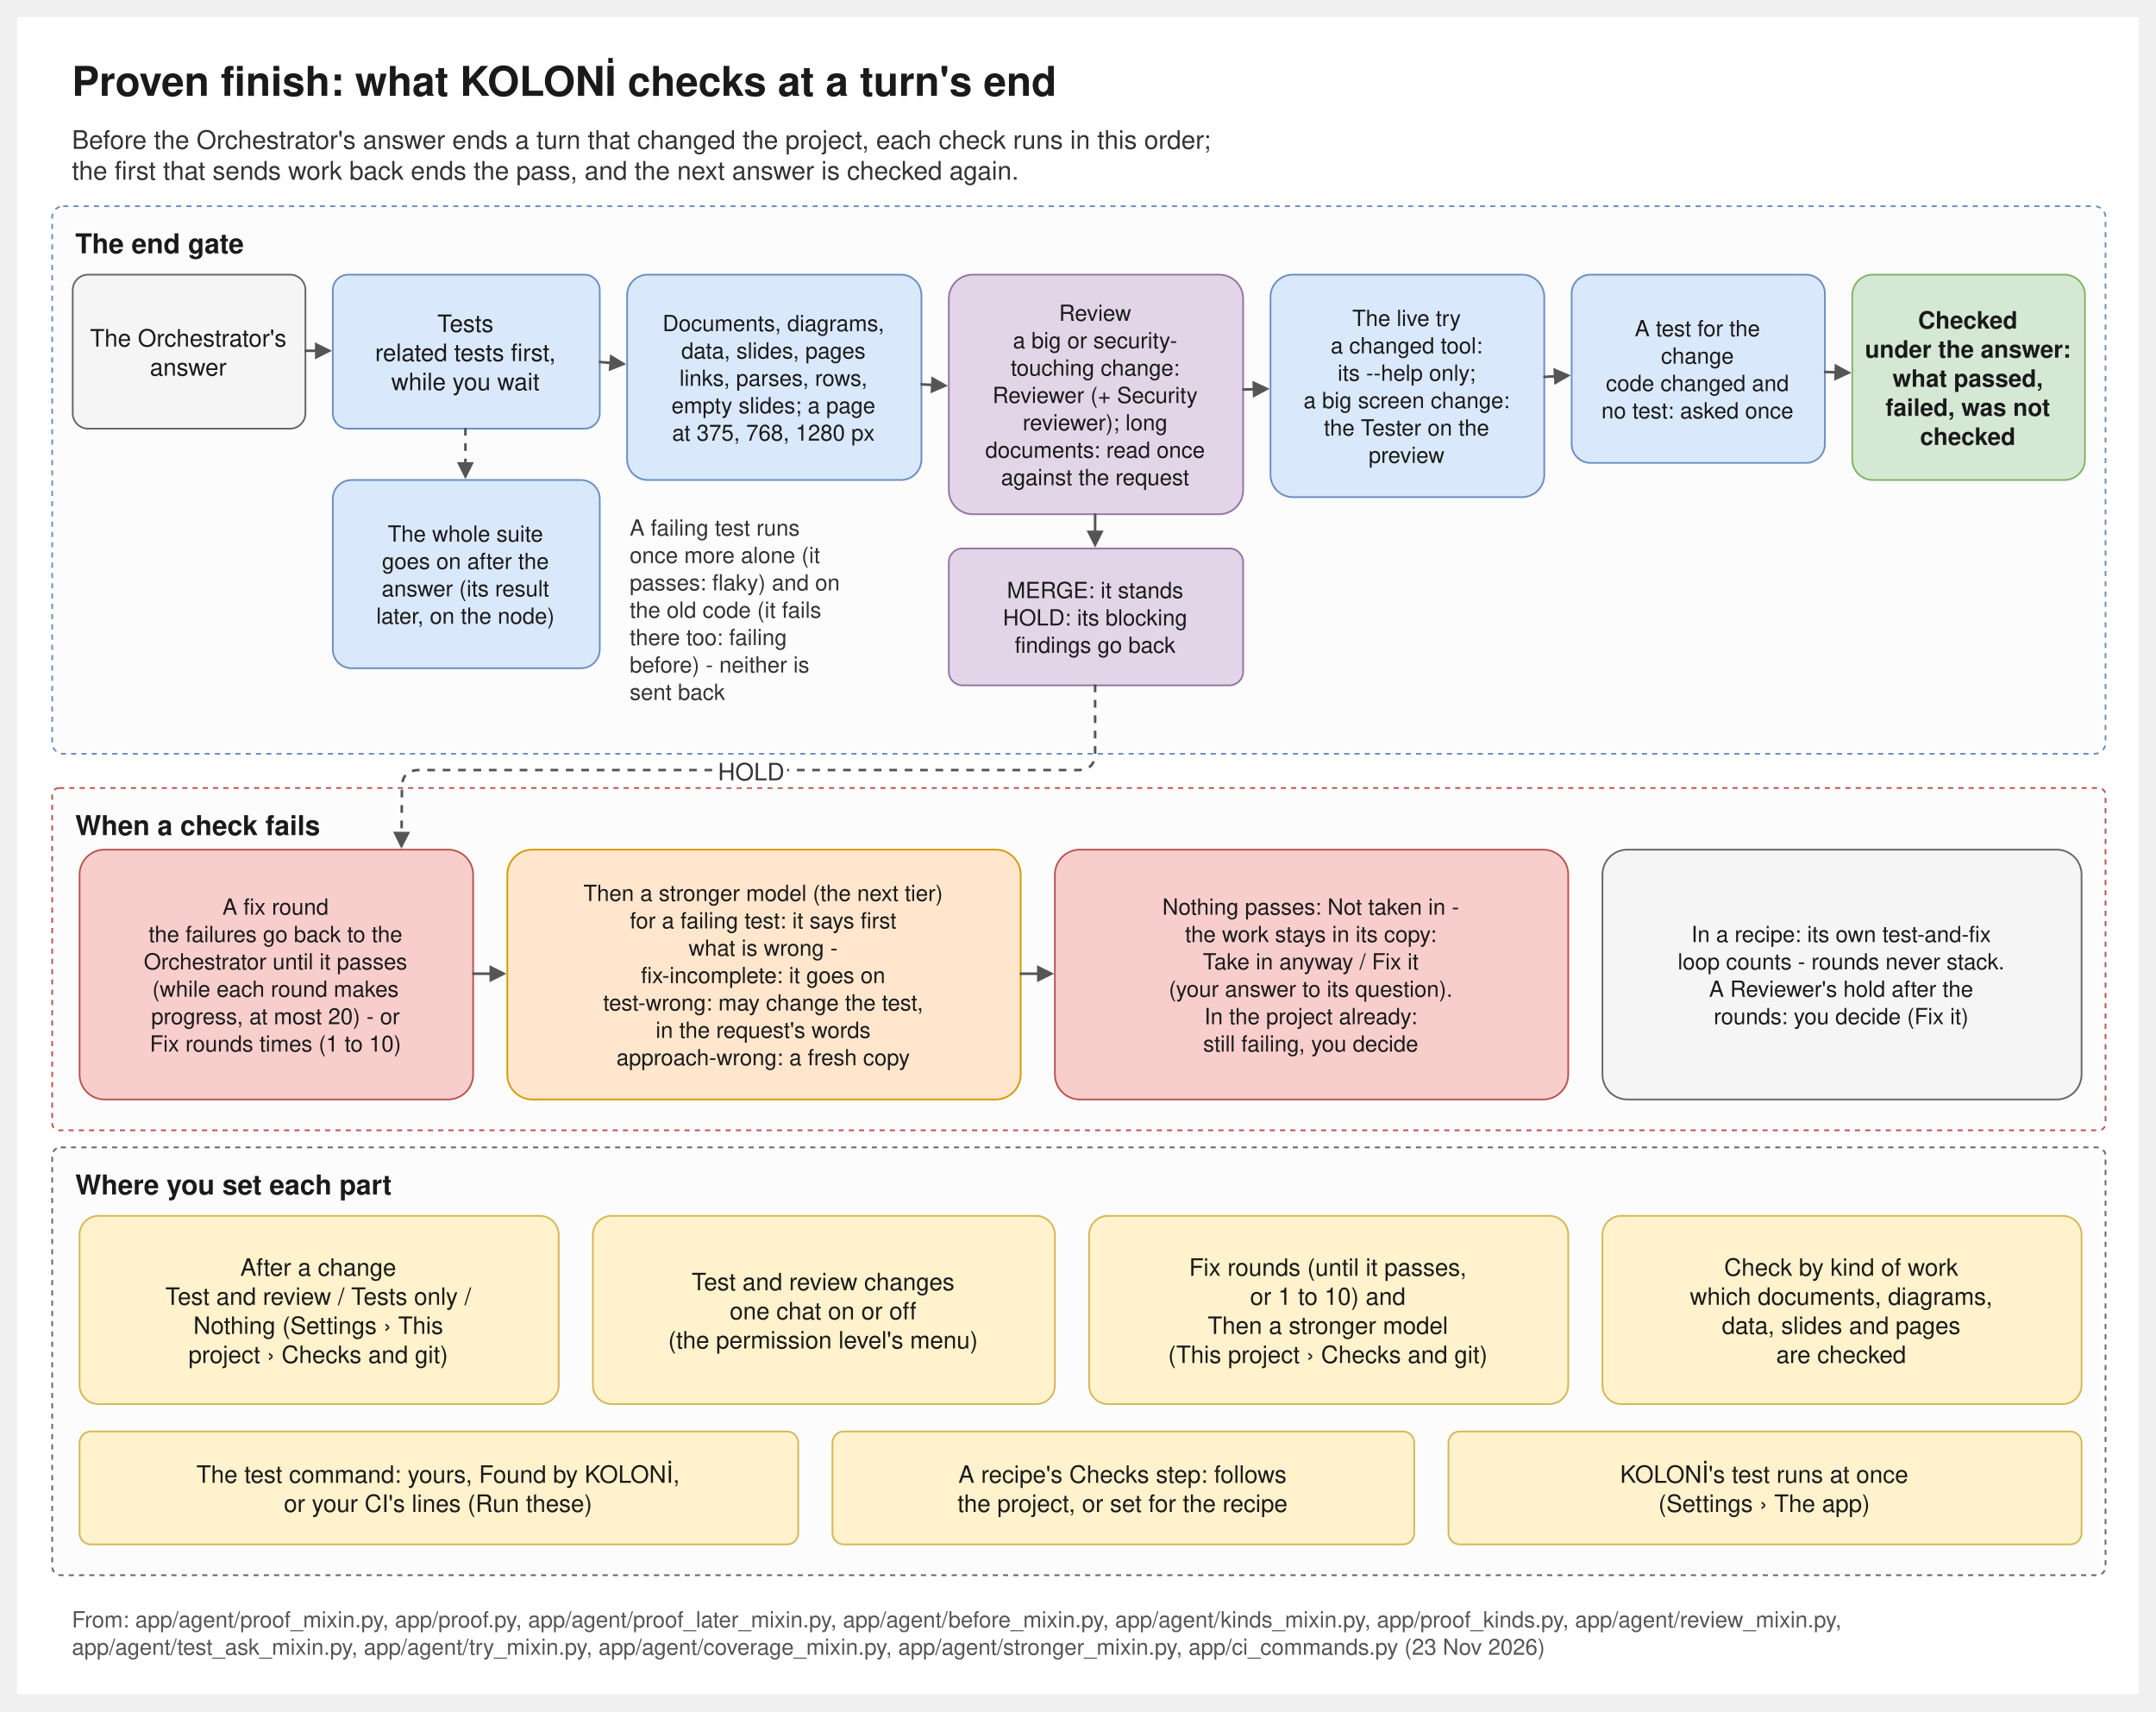
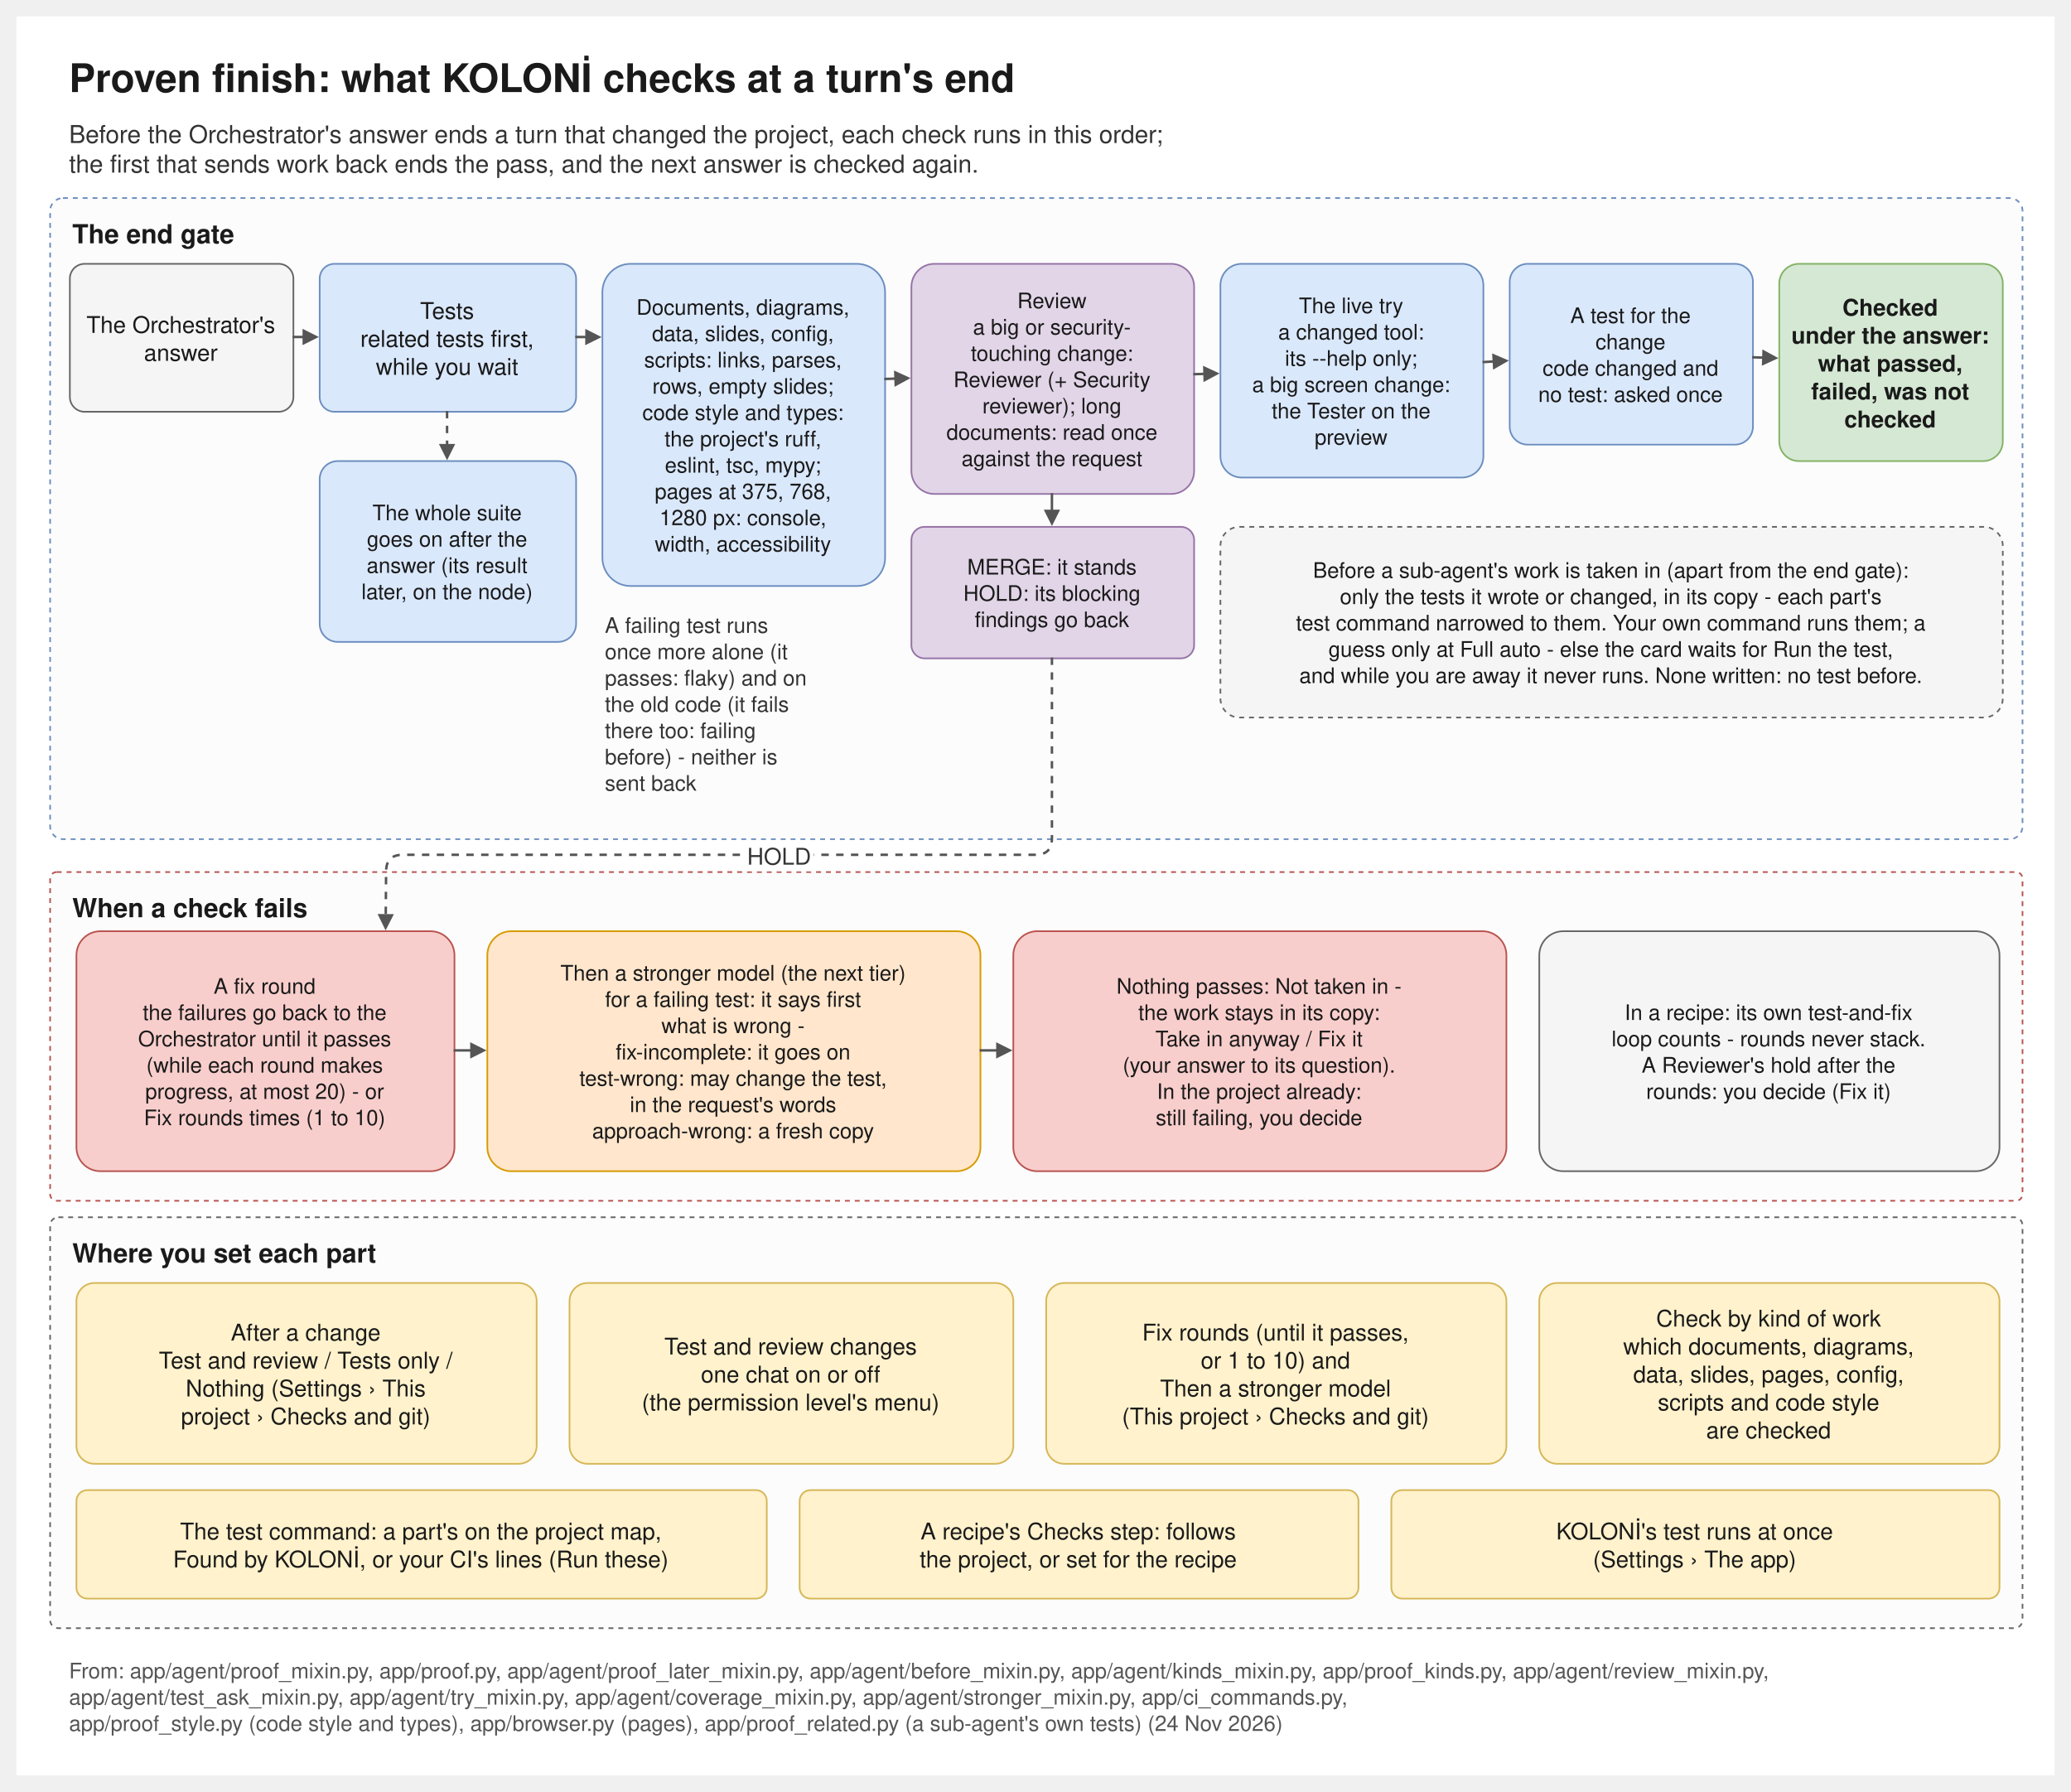
- <svg xmlns="http://www.w3.org/2000/svg" style="background: transparent; background-color: transparent;" version="1.1" width="1260px" height="1000px" viewBox="0 0 1260 1000">
+ <svg xmlns="http://www.w3.org/2000/svg" style="background: transparent; background-color: transparent;" version="1.1" width="1260px" height="1090px" viewBox="0 0 1260 1090">
  <defs />
  <g>
    <g data-cell-id="0">
      <g data-cell-id="1">
        <g data-cell-id="backdrop">
          <g>
-             <rect x="10" y="10" width="1240" height="980" fill="#ffffff" stroke="none" pointer-events="all" style="fill: light-dark(rgb(255, 255, 255), rgb(18, 18, 18));" />
+             <rect x="10" y="10" width="1240" height="1070" fill="#ffffff" stroke="none" pointer-events="all" style="fill: light-dark(rgb(255, 255, 255), rgb(18, 18, 18));" />
          </g>
        </g>
        <g data-cell-id="title">
          <g>
            <rect x="40" y="26" width="1180" height="36" fill="none" stroke="none" pointer-events="all" />
          </g>
          <g>
            <g fill="#1a1a1a" font-family="Helvetica" font-weight="bold" text-anchor="start" font-size="24px" style="fill: light-dark(rgb(26, 26, 26), rgb(215, 215, 215));">
              <text x="42" y="56">Proven finish: what KOLONİ checks at a turn's end</text>
            </g>
          </g>
        </g>
        <g data-cell-id="lead">
          <g>
            <rect x="40" y="66" width="1180" height="44" fill="none" stroke="none" pointer-events="all" />
          </g>
          <g>
            <g fill="#333333" font-family="Helvetica" text-anchor="start" font-size="15px" style="fill: light-dark(rgb(51, 51, 51), rgb(193, 193, 193));">
              <text x="42" y="87">Before the Orchestrator's answer ends a turn that changed the project, each check runs in this order;</text>
              <text x="42" y="105">the first that sends work back ends the pass, and the next answer is checked again.</text>
            </g>
          </g>
        </g>
        <g data-cell-id="gate">
          <g transform="translate(0.5,0.5)">
-             <rect x="30" y="120" width="1200" height="320" rx="6.4" ry="6.4" fill="#fcfcfc" stroke="#6c8ebf" stroke-dasharray="3 3" pointer-events="all" style="fill: light-dark(rgb(252, 252, 252), rgb(20, 20, 20)); stroke: light-dark(rgb(108, 142, 191), rgb(92, 121, 163));" />
+             <rect x="30" y="120" width="1200" height="390" rx="7.8" ry="7.8" fill="#fcfcfc" stroke="#6c8ebf" stroke-dasharray="3 3" pointer-events="all" style="fill: light-dark(rgb(252, 252, 252), rgb(20, 20, 20)); stroke: light-dark(rgb(108, 142, 191), rgb(92, 121, 163));" />
          </g>
          <g>
            <g fill="#1a1a1a" font-family="Helvetica" font-weight="bold" text-anchor="start" font-size="16px" style="fill: light-dark(rgb(26, 26, 26), rgb(215, 215, 215));">
              <text x="44" y="148">The end gate</text>
            </g>
          </g>
        </g>
        <g data-cell-id="answer">
          <g transform="translate(0.5,0.5)">
            <rect x="42" y="160" width="136" height="90" rx="9" ry="9" fill="#f5f5f5" stroke="#666666" pointer-events="all" style="fill: light-dark(rgb(245, 245, 245), rgb(26, 26, 26)); stroke: light-dark(rgb(102, 102, 102), rgb(149, 149, 149));" />
          </g>
          <g>
            <g fill="#1a1a1a" font-family="Helvetica" text-anchor="middle" font-size="14px" style="fill: light-dark(rgb(26, 26, 26), rgb(215, 215, 215));">
              <text x="110" y="202.5">The Orchestrator's</text>
              <text x="110" y="219.5">answer</text>
            </g>
          </g>
        </g>
        <g data-cell-id="related">
          <g transform="translate(0.5,0.5)">
            <rect x="194" y="160" width="156" height="90" rx="9" ry="9" fill="#dae8fc" stroke="#6c8ebf" pointer-events="all" style="fill: light-dark(rgb(218, 232, 252), rgb(29, 41, 59)); stroke: light-dark(rgb(108, 142, 191), rgb(92, 121, 163));" />
          </g>
          <g>
            <g fill="#1a1a1a" font-family="Helvetica" text-anchor="middle" font-size="14px" style="fill: light-dark(rgb(26, 26, 26), rgb(215, 215, 215));">
              <text x="272" y="194">Tests</text>
              <text x="272" y="211">related tests first,</text>
              <text x="272" y="228">while you wait</text>
            </g>
          </g>
        </g>
        <g data-cell-id="suite">
          <g transform="translate(0.5,0.5)">
            <rect x="194" y="280" width="156" height="110" rx="11" ry="11" fill="#dae8fc" stroke="#6c8ebf" pointer-events="all" style="fill: light-dark(rgb(218, 232, 252), rgb(29, 41, 59)); stroke: light-dark(rgb(108, 142, 191), rgb(92, 121, 163));" />
          </g>
          <g>
            <g fill="#1a1a1a" font-family="Helvetica" text-anchor="middle" font-size="13px" style="fill: light-dark(rgb(26, 26, 26), rgb(215, 215, 215));">
              <text x="272" y="316.5">The whole suite</text>
              <text x="272" y="332.5">goes on after the</text>
              <text x="272" y="348.5">answer (its result</text>
              <text x="272" y="364.5">later, on the node)</text>
            </g>
          </g>
        </g>
        <g data-cell-id="kinds">
          <g transform="translate(0.5,0.5)">
-             <rect x="366" y="160" width="172" height="120" rx="12" ry="12" fill="#dae8fc" stroke="#6c8ebf" pointer-events="all" style="fill: light-dark(rgb(218, 232, 252), rgb(29, 41, 59)); stroke: light-dark(rgb(108, 142, 191), rgb(92, 121, 163));" />
-           </g>
-           <g>
-             <g fill="#1a1a1a" font-family="Helvetica" text-anchor="middle" font-size="13px" style="fill: light-dark(rgb(26, 26, 26), rgb(215, 215, 215));">
-               <text x="452" y="193.5">Documents, diagrams,</text>
-               <text x="452" y="209.5">data, slides, pages</text>
-               <text x="452" y="225.5">links, parses, rows,</text>
-               <text x="452" y="241.5">empty slides; a page</text>
-               <text x="452" y="257.5">at 375, 768, 1280 px</text>
+             <rect x="366" y="160" width="172" height="196" rx="17.2" ry="17.2" fill="#dae8fc" stroke="#6c8ebf" pointer-events="all" style="fill: light-dark(rgb(218, 232, 252), rgb(29, 41, 59)); stroke: light-dark(rgb(108, 142, 191), rgb(92, 121, 163));" />
+           </g>
+           <g>
+             <g fill="#1a1a1a" font-family="Helvetica" text-anchor="middle" font-size="13px" style="fill: light-dark(rgb(26, 26, 26), rgb(215, 215, 215));">
+               <text x="452" y="191.5">Documents, diagrams,</text>
+               <text x="452" y="207.5">data, slides, config,</text>
+               <text x="452" y="223.5">scripts: links, parses,</text>
+               <text x="452" y="239.5">rows, empty slides;</text>
+               <text x="452" y="255.5">code style and types:</text>
+               <text x="452" y="271.5">the project's ruff,</text>
+               <text x="452" y="287.5">eslint, tsc, mypy;</text>
+               <text x="452" y="303.5">pages at 375, 768,</text>
+               <text x="452" y="319.5">1280 px: console,</text>
+               <text x="452" y="335.5">width, accessibility</text>
            </g>
          </g>
        </g>
        <g data-cell-id="review">
          <g transform="translate(0.5,0.5)">
            <rect x="554" y="160" width="172" height="140" rx="14" ry="14" fill="#e1d5e7" stroke="#9673a6" pointer-events="all" style="fill: light-dark(rgb(225, 213, 231), rgb(57, 47, 63)); stroke: light-dark(rgb(150, 115, 166), rgb(149, 119, 163));" />
          </g>
          <g>
            <g fill="#1a1a1a" font-family="Helvetica" text-anchor="middle" font-size="13px" style="fill: light-dark(rgb(26, 26, 26), rgb(215, 215, 215));">
              <text x="640" y="187.5">Review</text>
              <text x="640" y="203.5">a big or security-</text>
              <text x="640" y="219.5">touching change:</text>
              <text x="640" y="235.5">Reviewer (+ Security</text>
              <text x="640" y="251.5">reviewer); long</text>
              <text x="640" y="267.5">documents: read once</text>
              <text x="640" y="283.5">against the request</text>
            </g>
          </g>
        </g>
        <g data-cell-id="verdict">
          <g transform="translate(0.5,0.5)">
            <rect x="554" y="320" width="172" height="80" rx="8" ry="8" fill="#e1d5e7" stroke="#9673a6" pointer-events="all" style="fill: light-dark(rgb(225, 213, 231), rgb(57, 47, 63)); stroke: light-dark(rgb(150, 115, 166), rgb(149, 119, 163));" />
          </g>
          <g>
            <g fill="#1a1a1a" font-family="Helvetica" text-anchor="middle" font-size="13px" style="fill: light-dark(rgb(26, 26, 26), rgb(215, 215, 215));">
              <text x="640" y="349.5">MERGE: it stands</text>
              <text x="640" y="365.5">HOLD: its blocking</text>
              <text x="640" y="381.5">findings go back</text>
            </g>
          </g>
        </g>
        <g data-cell-id="try">
          <g transform="translate(0.5,0.5)">
            <rect x="742" y="160" width="160" height="130" rx="13" ry="13" fill="#dae8fc" stroke="#6c8ebf" pointer-events="all" style="fill: light-dark(rgb(218, 232, 252), rgb(29, 41, 59)); stroke: light-dark(rgb(108, 142, 191), rgb(92, 121, 163));" />
          </g>
          <g>
            <g fill="#1a1a1a" font-family="Helvetica" text-anchor="middle" font-size="13px" style="fill: light-dark(rgb(26, 26, 26), rgb(215, 215, 215));">
              <text x="822" y="190.5">The live try</text>
              <text x="822" y="206.5">a changed tool:</text>
              <text x="822" y="222.5">its --help only;</text>
              <text x="822" y="238.5">a big screen change:</text>
              <text x="822" y="254.5">the Tester on the</text>
              <text x="822" y="270.5">preview</text>
            </g>
          </g>
        </g>
        <g data-cell-id="ask">
          <g transform="translate(0.5,0.5)">
            <rect x="918" y="160" width="148" height="110" rx="11" ry="11" fill="#dae8fc" stroke="#6c8ebf" pointer-events="all" style="fill: light-dark(rgb(218, 232, 252), rgb(29, 41, 59)); stroke: light-dark(rgb(108, 142, 191), rgb(92, 121, 163));" />
          </g>
          <g>
            <g fill="#1a1a1a" font-family="Helvetica" text-anchor="middle" font-size="13px" style="fill: light-dark(rgb(26, 26, 26), rgb(215, 215, 215));">
              <text x="992" y="196.5">A test for the</text>
              <text x="992" y="212.5">change</text>
              <text x="992" y="228.5">code changed and</text>
              <text x="992" y="244.5">no test: asked once</text>
            </g>
          </g>
        </g>
        <g data-cell-id="checked">
          <g transform="translate(0.5,0.5)">
            <rect x="1082" y="160" width="136" height="120" rx="12" ry="12" fill="#d5e8d4" stroke="#82b366" pointer-events="all" style="fill: light-dark(rgb(213, 232, 212), rgb(31, 47, 30)); stroke: light-dark(rgb(130, 179, 102), rgb(68, 110, 44));" />
          </g>
          <g>
            <g fill="#1a1a1a" font-family="Helvetica" font-weight="bold" text-anchor="middle" font-size="14px" style="fill: light-dark(rgb(26, 26, 26), rgb(215, 215, 215));">
              <text x="1150" y="192">Checked</text>
              <text x="1150" y="209">under the answer:</text>
              <text x="1150" y="226">what passed,</text>
              <text x="1150" y="243">failed, was not</text>
              <text x="1150" y="260">checked</text>
            </g>
          </g>
        </g>
        <g data-cell-id="e1">
          <g>
            <path d="M 178 205 L 184.82 205" fill="none" stroke="#555555" stroke-width="1.5" stroke-miterlimit="10" pointer-events="stroke" style="stroke: light-dark(rgb(85, 85, 85), rgb(164, 164, 164));" />
            <path d="M 192.32 205 L 184.82 208.75 L 184.82 201.25 Z" fill="#555555" stroke="#555555" stroke-width="1.5" stroke-miterlimit="10" pointer-events="all" style="fill: light-dark(rgb(85, 85, 85), rgb(164, 164, 164)); stroke: light-dark(rgb(85, 85, 85), rgb(164, 164, 164));" />
          </g>
        </g>
        <g data-cell-id="e2">
          <g>
            <path d="M 272 250 L 272 270.82" fill="none" stroke="#555555" stroke-width="1.5" stroke-miterlimit="10" stroke-dasharray="4.5 4.5" pointer-events="stroke" style="stroke: light-dark(rgb(85, 85, 85), rgb(164, 164, 164));" />
            <path d="M 272 278.32 L 268.25 270.82 L 275.75 270.82 Z" fill="#555555" stroke="#555555" stroke-width="1.5" stroke-miterlimit="10" pointer-events="all" style="fill: light-dark(rgb(85, 85, 85), rgb(164, 164, 164)); stroke: light-dark(rgb(85, 85, 85), rgb(164, 164, 164));" />
          </g>
        </g>
        <g data-cell-id="e3">
          <g>
-             <path d="M 350 211.5 L 356.85 212.07" fill="none" stroke="#555555" stroke-width="1.5" stroke-miterlimit="10" pointer-events="stroke" style="stroke: light-dark(rgb(85, 85, 85), rgb(164, 164, 164));" />
-             <path d="M 364.33 212.69 L 356.54 215.81 L 357.17 208.33 Z" fill="#555555" stroke="#555555" stroke-width="1.5" stroke-miterlimit="10" pointer-events="all" style="fill: light-dark(rgb(85, 85, 85), rgb(164, 164, 164)); stroke: light-dark(rgb(85, 85, 85), rgb(164, 164, 164));" />
+             <path d="M 350 205 L 356.82 205.03" fill="none" stroke="#555555" stroke-width="1.5" stroke-miterlimit="10" pointer-events="stroke" style="stroke: light-dark(rgb(85, 85, 85), rgb(164, 164, 164));" />
+             <path d="M 364.32 205.07 L 356.8 208.78 L 356.84 201.28 Z" fill="#555555" stroke="#555555" stroke-width="1.5" stroke-miterlimit="10" pointer-events="all" style="fill: light-dark(rgb(85, 85, 85), rgb(164, 164, 164)); stroke: light-dark(rgb(85, 85, 85), rgb(164, 164, 164));" />
          </g>
        </g>
        <g data-cell-id="e4">
          <g>
-             <path d="M 538 224.57 L 544.84 224.94" fill="none" stroke="#555555" stroke-width="1.5" stroke-miterlimit="10" pointer-events="stroke" style="stroke: light-dark(rgb(85, 85, 85), rgb(164, 164, 164));" />
-             <path d="M 552.33 225.34 L 544.64 228.68 L 545.04 221.19 Z" fill="#555555" stroke="#555555" stroke-width="1.5" stroke-miterlimit="10" pointer-events="all" style="fill: light-dark(rgb(85, 85, 85), rgb(164, 164, 164)); stroke: light-dark(rgb(85, 85, 85), rgb(164, 164, 164));" />
+             <path d="M 538 230.56 L 544.83 230.32" fill="none" stroke="#555555" stroke-width="1.5" stroke-miterlimit="10" pointer-events="stroke" style="stroke: light-dark(rgb(85, 85, 85), rgb(164, 164, 164));" />
+             <path d="M 552.32 230.06 L 544.96 234.07 L 544.7 226.57 Z" fill="#555555" stroke="#555555" stroke-width="1.5" stroke-miterlimit="10" pointer-events="all" style="fill: light-dark(rgb(85, 85, 85), rgb(164, 164, 164)); stroke: light-dark(rgb(85, 85, 85), rgb(164, 164, 164));" />
          </g>
        </g>
        <g data-cell-id="e5">
          <g>
            <path d="M 640 300 L 640 310.82" fill="none" stroke="#555555" stroke-width="1.5" stroke-miterlimit="10" pointer-events="stroke" style="stroke: light-dark(rgb(85, 85, 85), rgb(164, 164, 164));" />
            <path d="M 640 318.32 L 636.25 310.82 L 643.75 310.82 Z" fill="#555555" stroke="#555555" stroke-width="1.5" stroke-miterlimit="10" pointer-events="all" style="fill: light-dark(rgb(85, 85, 85), rgb(164, 164, 164)); stroke: light-dark(rgb(85, 85, 85), rgb(164, 164, 164));" />
          </g>
        </g>
        <g data-cell-id="e6">
          <g>
            <path d="M 726 227.64 L 732.83 227.45" fill="none" stroke="#555555" stroke-width="1.5" stroke-miterlimit="10" pointer-events="stroke" style="stroke: light-dark(rgb(85, 85, 85), rgb(164, 164, 164));" />
            <path d="M 740.32 227.24 L 732.93 231.2 L 732.72 223.7 Z" fill="#555555" stroke="#555555" stroke-width="1.5" stroke-miterlimit="10" pointer-events="all" style="fill: light-dark(rgb(85, 85, 85), rgb(164, 164, 164)); stroke: light-dark(rgb(85, 85, 85), rgb(164, 164, 164));" />
          </g>
        </g>
        <g data-cell-id="e7">
          <g>
            <path d="M 902 220.29 L 908.84 219.89" fill="none" stroke="#555555" stroke-width="1.5" stroke-miterlimit="10" pointer-events="stroke" style="stroke: light-dark(rgb(85, 85, 85), rgb(164, 164, 164));" />
            <path d="M 916.33 219.45 L 909.06 223.64 L 908.62 216.15 Z" fill="#555555" stroke="#555555" stroke-width="1.5" stroke-miterlimit="10" pointer-events="all" style="fill: light-dark(rgb(85, 85, 85), rgb(164, 164, 164)); stroke: light-dark(rgb(85, 85, 85), rgb(164, 164, 164));" />
          </g>
        </g>
        <g data-cell-id="e7b">
          <g>
            <path d="M 1066 217.34 L 1072.83 217.56" fill="none" stroke="#555555" stroke-width="1.5" stroke-miterlimit="10" pointer-events="stroke" style="stroke: light-dark(rgb(85, 85, 85), rgb(164, 164, 164));" />
            <path d="M 1080.32 217.8 L 1072.71 221.31 L 1072.95 213.81 Z" fill="#555555" stroke="#555555" stroke-width="1.5" stroke-miterlimit="10" pointer-events="all" style="fill: light-dark(rgb(85, 85, 85), rgb(164, 164, 164)); stroke: light-dark(rgb(85, 85, 85), rgb(164, 164, 164));" />
          </g>
        </g>
        <g data-cell-id="before">
          <g>
-             <rect x="366" y="294" width="176" height="126" fill="none" stroke="none" pointer-events="all" />
+             <rect x="366" y="366" width="176" height="126" fill="none" stroke="none" pointer-events="all" />
          </g>
          <g>
            <g fill="#333333" font-family="Helvetica" text-anchor="start" font-size="13px" style="fill: light-dark(rgb(51, 51, 51), rgb(193, 193, 193));">
-               <text x="368" y="313">A failing test runs</text>
-               <text x="368" y="329">once more alone (it</text>
-               <text x="368" y="345">passes: flaky) and on</text>
-               <text x="368" y="361">the old code (it fails</text>
-               <text x="368" y="377">there too: failing</text>
-               <text x="368" y="393">before) - neither is</text>
-               <text x="368" y="409">sent back</text>
+               <text x="368" y="385">A failing test runs</text>
+               <text x="368" y="401">once more alone (it</text>
+               <text x="368" y="417">passes: flaky) and on</text>
+               <text x="368" y="433">the old code (it fails</text>
+               <text x="368" y="449">there too: failing</text>
+               <text x="368" y="465">before) - neither is</text>
+               <text x="368" y="481">sent back</text>
+             </g>
+           </g>
+         </g>
+         <g data-cell-id="takein">
+           <g transform="translate(0.5,0.5)">
+             <rect x="742" y="320" width="476" height="116" rx="11.6" ry="11.6" fill="#f5f5f5" stroke="#666666" stroke-dasharray="3 3" pointer-events="all" style="fill: light-dark(rgb(245, 245, 245), rgb(26, 26, 26)); stroke: light-dark(rgb(102, 102, 102), rgb(149, 149, 149));" />
+           </g>
+           <g>
+             <g fill="#1a1a1a" font-family="Helvetica" text-anchor="middle" font-size="13px" style="fill: light-dark(rgb(26, 26, 26), rgb(215, 215, 215));">
+               <text x="980" y="351.5">Before a sub-agent's work is taken in (apart from the end gate):</text>
+               <text x="980" y="367.5">only the tests it wrote or changed, in its copy - each part's</text>
+               <text x="980" y="383.5">test command narrowed to them. Your own command runs them; a</text>
+               <text x="980" y="399.5">guess only at Full auto - else the card waits for Run the test,</text>
+               <text x="980" y="415.5">and while you are away it never runs. None written: no test before.</text>
            </g>
          </g>
        </g>
        <g data-cell-id="fail">
          <g transform="translate(0.5,0.5)">
-             <rect x="30" y="460" width="1200" height="200" rx="4" ry="4" fill="#fcfcfc" stroke="#b85450" stroke-dasharray="3 3" pointer-events="all" style="fill: light-dark(rgb(252, 252, 252), rgb(20, 20, 20)); stroke: light-dark(rgb(184, 84, 80), rgb(215, 129, 126));" />
+             <rect x="30" y="530" width="1200" height="200" rx="4" ry="4" fill="#fcfcfc" stroke="#b85450" stroke-dasharray="3 3" pointer-events="all" style="fill: light-dark(rgb(252, 252, 252), rgb(20, 20, 20)); stroke: light-dark(rgb(184, 84, 80), rgb(215, 129, 126));" />
          </g>
          <g>
            <g fill="#1a1a1a" font-family="Helvetica" font-weight="bold" text-anchor="start" font-size="16px" style="fill: light-dark(rgb(26, 26, 26), rgb(215, 215, 215));">
-               <text x="44" y="488">When a check fails</text>
+               <text x="44" y="558">When a check fails</text>
            </g>
          </g>
        </g>
        <g data-cell-id="round">
          <g transform="translate(0.5,0.5)">
-             <rect x="46" y="496" width="230" height="146" rx="14.6" ry="14.6" fill="#f8cecc" stroke="#b85450" pointer-events="all" style="fill: light-dark(rgb(248, 206, 204), rgb(81, 45, 43)); stroke: light-dark(rgb(184, 84, 80), rgb(215, 129, 126));" />
-           </g>
-           <g>
-             <g fill="#1a1a1a" font-family="Helvetica" text-anchor="middle" font-size="13px" style="fill: light-dark(rgb(26, 26, 26), rgb(215, 215, 215));">
-               <text x="161" y="534.5">A fix round</text>
-               <text x="161" y="550.5">the failures go back to the</text>
-               <text x="161" y="566.5">Orchestrator until it passes</text>
-               <text x="161" y="582.5">(while each round makes</text>
-               <text x="161" y="598.5">progress, at most 20) - or</text>
-               <text x="161" y="614.5">Fix rounds times (1 to 10)</text>
+             <rect x="46" y="566" width="230" height="146" rx="14.6" ry="14.6" fill="#f8cecc" stroke="#b85450" pointer-events="all" style="fill: light-dark(rgb(248, 206, 204), rgb(81, 45, 43)); stroke: light-dark(rgb(184, 84, 80), rgb(215, 129, 126));" />
+           </g>
+           <g>
+             <g fill="#1a1a1a" font-family="Helvetica" text-anchor="middle" font-size="13px" style="fill: light-dark(rgb(26, 26, 26), rgb(215, 215, 215));">
+               <text x="161" y="604.5">A fix round</text>
+               <text x="161" y="620.5">the failures go back to the</text>
+               <text x="161" y="636.5">Orchestrator until it passes</text>
+               <text x="161" y="652.5">(while each round makes</text>
+               <text x="161" y="668.5">progress, at most 20) - or</text>
+               <text x="161" y="684.5">Fix rounds times (1 to 10)</text>
            </g>
          </g>
        </g>
        <g data-cell-id="strong">
          <g transform="translate(0.5,0.5)">
-             <rect x="296" y="496" width="300" height="146" rx="14.6" ry="14.6" fill="#ffe6cc" stroke="#d79b00" pointer-events="all" style="fill: light-dark(rgb(255, 230, 204), rgb(54, 33, 10)); stroke: light-dark(rgb(215, 155, 0), rgb(153, 101, 0));" />
-           </g>
-           <g>
-             <g fill="#1a1a1a" font-family="Helvetica" text-anchor="middle" font-size="13px" style="fill: light-dark(rgb(26, 26, 26), rgb(215, 215, 215));">
-               <text x="446" y="526.5">Then a stronger model (the next tier)</text>
-               <text x="446" y="542.5">for a failing test: it says first</text>
-               <text x="446" y="558.5">what is wrong -</text>
-               <text x="446" y="574.5">fix-incomplete: it goes on</text>
-               <text x="446" y="590.5">test-wrong: may change the test,</text>
-               <text x="446" y="606.5">in the request's words</text>
-               <text x="446" y="622.5">approach-wrong: a fresh copy</text>
+             <rect x="296" y="566" width="300" height="146" rx="14.6" ry="14.6" fill="#ffe6cc" stroke="#d79b00" pointer-events="all" style="fill: light-dark(rgb(255, 230, 204), rgb(54, 33, 10)); stroke: light-dark(rgb(215, 155, 0), rgb(153, 101, 0));" />
+           </g>
+           <g>
+             <g fill="#1a1a1a" font-family="Helvetica" text-anchor="middle" font-size="13px" style="fill: light-dark(rgb(26, 26, 26), rgb(215, 215, 215));">
+               <text x="446" y="596.5">Then a stronger model (the next tier)</text>
+               <text x="446" y="612.5">for a failing test: it says first</text>
+               <text x="446" y="628.5">what is wrong -</text>
+               <text x="446" y="644.5">fix-incomplete: it goes on</text>
+               <text x="446" y="660.5">test-wrong: may change the test,</text>
+               <text x="446" y="676.5">in the request's words</text>
+               <text x="446" y="692.5">approach-wrong: a fresh copy</text>
            </g>
          </g>
        </g>
        <g data-cell-id="still">
          <g transform="translate(0.5,0.5)">
-             <rect x="616" y="496" width="300" height="146" rx="14.6" ry="14.6" fill="#f8cecc" stroke="#b85450" pointer-events="all" style="fill: light-dark(rgb(248, 206, 204), rgb(81, 45, 43)); stroke: light-dark(rgb(184, 84, 80), rgb(215, 129, 126));" />
-           </g>
-           <g>
-             <g fill="#1a1a1a" font-family="Helvetica" text-anchor="middle" font-size="13px" style="fill: light-dark(rgb(26, 26, 26), rgb(215, 215, 215));">
-               <text x="766" y="534.5">Nothing passes: Not taken in -</text>
-               <text x="766" y="550.5">the work stays in its copy:</text>
-               <text x="766" y="566.5">Take in anyway / Fix it</text>
-               <text x="766" y="582.5">(your answer to its question).</text>
-               <text x="766" y="598.5">In the project already:</text>
-               <text x="766" y="614.5">still failing, you decide</text>
+             <rect x="616" y="566" width="300" height="146" rx="14.6" ry="14.6" fill="#f8cecc" stroke="#b85450" pointer-events="all" style="fill: light-dark(rgb(248, 206, 204), rgb(81, 45, 43)); stroke: light-dark(rgb(184, 84, 80), rgb(215, 129, 126));" />
+           </g>
+           <g>
+             <g fill="#1a1a1a" font-family="Helvetica" text-anchor="middle" font-size="13px" style="fill: light-dark(rgb(26, 26, 26), rgb(215, 215, 215));">
+               <text x="766" y="604.5">Nothing passes: Not taken in -</text>
+               <text x="766" y="620.5">the work stays in its copy:</text>
+               <text x="766" y="636.5">Take in anyway / Fix it</text>
+               <text x="766" y="652.5">(your answer to its question).</text>
+               <text x="766" y="668.5">In the project already:</text>
+               <text x="766" y="684.5">still failing, you decide</text>
            </g>
          </g>
        </g>
        <g data-cell-id="recipe">
          <g transform="translate(0.5,0.5)">
-             <rect x="936" y="496" width="280" height="146" rx="14.6" ry="14.6" fill="#f5f5f5" stroke="#666666" pointer-events="all" style="fill: light-dark(rgb(245, 245, 245), rgb(26, 26, 26)); stroke: light-dark(rgb(102, 102, 102), rgb(149, 149, 149));" />
-           </g>
-           <g>
-             <g fill="#1a1a1a" font-family="Helvetica" text-anchor="middle" font-size="13px" style="fill: light-dark(rgb(26, 26, 26), rgb(215, 215, 215));">
-               <text x="1076" y="550.5">In a recipe: its own test-and-fix</text>
-               <text x="1076" y="566.5">loop counts - rounds never stack.</text>
-               <text x="1076" y="582.5">A Reviewer's hold after the</text>
-               <text x="1076" y="598.5">rounds: you decide (Fix it)</text>
+             <rect x="936" y="566" width="280" height="146" rx="14.6" ry="14.6" fill="#f5f5f5" stroke="#666666" pointer-events="all" style="fill: light-dark(rgb(245, 245, 245), rgb(26, 26, 26)); stroke: light-dark(rgb(102, 102, 102), rgb(149, 149, 149));" />
+           </g>
+           <g>
+             <g fill="#1a1a1a" font-family="Helvetica" text-anchor="middle" font-size="13px" style="fill: light-dark(rgb(26, 26, 26), rgb(215, 215, 215));">
+               <text x="1076" y="620.5">In a recipe: its own test-and-fix</text>
+               <text x="1076" y="636.5">loop counts - rounds never stack.</text>
+               <text x="1076" y="652.5">A Reviewer's hold after the</text>
+               <text x="1076" y="668.5">rounds: you decide (Fix it)</text>
            </g>
          </g>
        </g>
        <g data-cell-id="e8">
          <g>
-             <path d="M 276 569 L 286.82 569" fill="none" stroke="#555555" stroke-width="1.5" stroke-miterlimit="10" pointer-events="stroke" style="stroke: light-dark(rgb(85, 85, 85), rgb(164, 164, 164));" />
-             <path d="M 294.32 569 L 286.82 572.75 L 286.82 565.25 Z" fill="#555555" stroke="#555555" stroke-width="1.5" stroke-miterlimit="10" pointer-events="all" style="fill: light-dark(rgb(85, 85, 85), rgb(164, 164, 164)); stroke: light-dark(rgb(85, 85, 85), rgb(164, 164, 164));" />
+             <path d="M 276 639 L 286.82 639" fill="none" stroke="#555555" stroke-width="1.5" stroke-miterlimit="10" pointer-events="stroke" style="stroke: light-dark(rgb(85, 85, 85), rgb(164, 164, 164));" />
+             <path d="M 294.32 639 L 286.82 642.75 L 286.82 635.25 Z" fill="#555555" stroke="#555555" stroke-width="1.5" stroke-miterlimit="10" pointer-events="all" style="fill: light-dark(rgb(85, 85, 85), rgb(164, 164, 164)); stroke: light-dark(rgb(85, 85, 85), rgb(164, 164, 164));" />
          </g>
        </g>
        <g data-cell-id="e9">
          <g>
-             <path d="M 596 569 L 606.82 569" fill="none" stroke="#555555" stroke-width="1.5" stroke-miterlimit="10" pointer-events="stroke" style="stroke: light-dark(rgb(85, 85, 85), rgb(164, 164, 164));" />
-             <path d="M 614.32 569 L 606.82 572.75 L 606.82 565.25 Z" fill="#555555" stroke="#555555" stroke-width="1.5" stroke-miterlimit="10" pointer-events="all" style="fill: light-dark(rgb(85, 85, 85), rgb(164, 164, 164)); stroke: light-dark(rgb(85, 85, 85), rgb(164, 164, 164));" />
+             <path d="M 596 639 L 606.82 639" fill="none" stroke="#555555" stroke-width="1.5" stroke-miterlimit="10" pointer-events="stroke" style="stroke: light-dark(rgb(85, 85, 85), rgb(164, 164, 164));" />
+             <path d="M 614.32 639 L 606.82 642.75 L 606.82 635.25 Z" fill="#555555" stroke="#555555" stroke-width="1.5" stroke-miterlimit="10" pointer-events="all" style="fill: light-dark(rgb(85, 85, 85), rgb(164, 164, 164)); stroke: light-dark(rgb(85, 85, 85), rgb(164, 164, 164));" />
          </g>
        </g>
        <g data-cell-id="e10">
          <g>
-             <path d="M 640 400 L 640 440 Q 640 450 630 450 L 245 450 Q 235 450 234.91 460 L 234.68 486.82" fill="none" stroke="#555555" stroke-width="1.5" stroke-miterlimit="10" stroke-dasharray="4.5 4.5" pointer-events="stroke" style="stroke: light-dark(rgb(85, 85, 85), rgb(164, 164, 164));" />
-             <path d="M 234.61 494.32 L 230.93 486.79 L 238.43 486.86 Z" fill="#555555" stroke="#555555" stroke-width="1.5" stroke-miterlimit="10" pointer-events="all" style="fill: light-dark(rgb(85, 85, 85), rgb(164, 164, 164)); stroke: light-dark(rgb(85, 85, 85), rgb(164, 164, 164));" />
+             <path d="M 640 400 L 640 510 Q 640 520 630 520 L 245 520 Q 235 520 234.91 530 L 234.68 556.82" fill="none" stroke="#555555" stroke-width="1.5" stroke-miterlimit="10" stroke-dasharray="4.5 4.5" pointer-events="stroke" style="stroke: light-dark(rgb(85, 85, 85), rgb(164, 164, 164));" />
+             <path d="M 234.61 564.32 L 230.93 556.79 L 238.43 556.86 Z" fill="#555555" stroke="#555555" stroke-width="1.5" stroke-miterlimit="10" pointer-events="all" style="fill: light-dark(rgb(85, 85, 85), rgb(164, 164, 164)); stroke: light-dark(rgb(85, 85, 85), rgb(164, 164, 164));" />
          </g>
          <g>
            <g fill="#333333" font-family="Helvetica" text-anchor="middle" font-size="14px" style="fill: light-dark(rgb(51, 51, 51), rgb(193, 193, 193));">
-               <rect fill="#ffffff" stroke="none" x="419" y="442" width="41" height="18" stroke-width="0" style="fill: light-dark(rgb(255, 255, 255), rgb(18, 18, 18));" />
-               <text x="439" y="456">HOLD</text>
+               <rect fill="#ffffff" stroke="none" x="454" y="512" width="41" height="18" stroke-width="0" style="fill: light-dark(rgb(255, 255, 255), rgb(18, 18, 18));" />
+               <text x="474" y="526">HOLD</text>
            </g>
          </g>
        </g>
        <g data-cell-id="settings">
          <g transform="translate(0.5,0.5)">
-             <rect x="30" y="670" width="1200" height="250" rx="5" ry="5" fill="#fcfcfc" stroke="#666666" stroke-dasharray="3 3" pointer-events="all" style="fill: light-dark(rgb(252, 252, 252), rgb(20, 20, 20)); stroke: light-dark(rgb(102, 102, 102), rgb(149, 149, 149));" />
+             <rect x="30" y="740" width="1200" height="250" rx="5" ry="5" fill="#fcfcfc" stroke="#666666" stroke-dasharray="3 3" pointer-events="all" style="fill: light-dark(rgb(252, 252, 252), rgb(20, 20, 20)); stroke: light-dark(rgb(102, 102, 102), rgb(149, 149, 149));" />
          </g>
          <g>
            <g fill="#1a1a1a" font-family="Helvetica" font-weight="bold" text-anchor="start" font-size="16px" style="fill: light-dark(rgb(26, 26, 26), rgb(215, 215, 215));">
-               <text x="44" y="698">Where you set each part</text>
+               <text x="44" y="768">Where you set each part</text>
            </g>
          </g>
        </g>
        <g data-cell-id="s1">
          <g transform="translate(0.5,0.5)">
-             <rect x="46" y="710" width="280" height="110" rx="11" ry="11" fill="#fff2cc" stroke="#d6b656" pointer-events="all" style="fill: light-dark(rgb(255, 242, 204), rgb(40, 29, 0)); stroke: light-dark(rgb(214, 182, 86), rgb(109, 81, 0));" />
-           </g>
-           <g>
-             <g fill="#1a1a1a" font-family="Helvetica" text-anchor="middle" font-size="14px" style="fill: light-dark(rgb(26, 26, 26), rgb(215, 215, 215));">
-               <text x="186" y="745.5">After a change</text>
-               <text x="186" y="762.5">Test and review / Tests only /</text>
-               <text x="186" y="779.5">Nothing (Settings › This</text>
-               <text x="186" y="796.5">project › Checks and git)</text>
+             <rect x="46" y="780" width="280" height="110" rx="11" ry="11" fill="#fff2cc" stroke="#d6b656" pointer-events="all" style="fill: light-dark(rgb(255, 242, 204), rgb(40, 29, 0)); stroke: light-dark(rgb(214, 182, 86), rgb(109, 81, 0));" />
+           </g>
+           <g>
+             <g fill="#1a1a1a" font-family="Helvetica" text-anchor="middle" font-size="14px" style="fill: light-dark(rgb(26, 26, 26), rgb(215, 215, 215));">
+               <text x="186" y="815.5">After a change</text>
+               <text x="186" y="832.5">Test and review / Tests only /</text>
+               <text x="186" y="849.5">Nothing (Settings › This</text>
+               <text x="186" y="866.5">project › Checks and git)</text>
            </g>
          </g>
        </g>
        <g data-cell-id="s2">
          <g transform="translate(0.5,0.5)">
-             <rect x="346" y="710" width="270" height="110" rx="11" ry="11" fill="#fff2cc" stroke="#d6b656" pointer-events="all" style="fill: light-dark(rgb(255, 242, 204), rgb(40, 29, 0)); stroke: light-dark(rgb(214, 182, 86), rgb(109, 81, 0));" />
-           </g>
-           <g>
-             <g fill="#1a1a1a" font-family="Helvetica" text-anchor="middle" font-size="14px" style="fill: light-dark(rgb(26, 26, 26), rgb(215, 215, 215));">
-               <text x="481" y="754">Test and review changes</text>
-               <text x="481" y="771">one chat on or off</text>
-               <text x="481" y="788">(the permission level's menu)</text>
+             <rect x="346" y="780" width="270" height="110" rx="11" ry="11" fill="#fff2cc" stroke="#d6b656" pointer-events="all" style="fill: light-dark(rgb(255, 242, 204), rgb(40, 29, 0)); stroke: light-dark(rgb(214, 182, 86), rgb(109, 81, 0));" />
+           </g>
+           <g>
+             <g fill="#1a1a1a" font-family="Helvetica" text-anchor="middle" font-size="14px" style="fill: light-dark(rgb(26, 26, 26), rgb(215, 215, 215));">
+               <text x="481" y="824">Test and review changes</text>
+               <text x="481" y="841">one chat on or off</text>
+               <text x="481" y="858">(the permission level's menu)</text>
            </g>
          </g>
        </g>
        <g data-cell-id="s3">
          <g transform="translate(0.5,0.5)">
-             <rect x="636" y="710" width="280" height="110" rx="11" ry="11" fill="#fff2cc" stroke="#d6b656" pointer-events="all" style="fill: light-dark(rgb(255, 242, 204), rgb(40, 29, 0)); stroke: light-dark(rgb(214, 182, 86), rgb(109, 81, 0));" />
-           </g>
-           <g>
-             <g fill="#1a1a1a" font-family="Helvetica" text-anchor="middle" font-size="14px" style="fill: light-dark(rgb(26, 26, 26), rgb(215, 215, 215));">
-               <text x="776" y="745.5">Fix rounds (until it passes,</text>
-               <text x="776" y="762.5">or 1 to 10) and</text>
-               <text x="776" y="779.5">Then a stronger model</text>
-               <text x="776" y="796.5">(This project › Checks and git)</text>
+             <rect x="636" y="780" width="280" height="110" rx="11" ry="11" fill="#fff2cc" stroke="#d6b656" pointer-events="all" style="fill: light-dark(rgb(255, 242, 204), rgb(40, 29, 0)); stroke: light-dark(rgb(214, 182, 86), rgb(109, 81, 0));" />
+           </g>
+           <g>
+             <g fill="#1a1a1a" font-family="Helvetica" text-anchor="middle" font-size="14px" style="fill: light-dark(rgb(26, 26, 26), rgb(215, 215, 215));">
+               <text x="776" y="815.5">Fix rounds (until it passes,</text>
+               <text x="776" y="832.5">or 1 to 10) and</text>
+               <text x="776" y="849.5">Then a stronger model</text>
+               <text x="776" y="866.5">(This project › Checks and git)</text>
            </g>
          </g>
        </g>
        <g data-cell-id="s4">
          <g transform="translate(0.5,0.5)">
-             <rect x="936" y="710" width="280" height="110" rx="11" ry="11" fill="#fff2cc" stroke="#d6b656" pointer-events="all" style="fill: light-dark(rgb(255, 242, 204), rgb(40, 29, 0)); stroke: light-dark(rgb(214, 182, 86), rgb(109, 81, 0));" />
-           </g>
-           <g>
-             <g fill="#1a1a1a" font-family="Helvetica" text-anchor="middle" font-size="14px" style="fill: light-dark(rgb(26, 26, 26), rgb(215, 215, 215));">
-               <text x="1076" y="745.5">Check by kind of work</text>
-               <text x="1076" y="762.5">which documents, diagrams,</text>
-               <text x="1076" y="779.5">data, slides and pages</text>
-               <text x="1076" y="796.5">are checked</text>
+             <rect x="936" y="780" width="280" height="110" rx="11" ry="11" fill="#fff2cc" stroke="#d6b656" pointer-events="all" style="fill: light-dark(rgb(255, 242, 204), rgb(40, 29, 0)); stroke: light-dark(rgb(214, 182, 86), rgb(109, 81, 0));" />
+           </g>
+           <g>
+             <g fill="#1a1a1a" font-family="Helvetica" text-anchor="middle" font-size="14px" style="fill: light-dark(rgb(26, 26, 26), rgb(215, 215, 215));">
+               <text x="1076" y="807">Check by kind of work</text>
+               <text x="1076" y="824">which documents, diagrams,</text>
+               <text x="1076" y="841">data, slides, pages, config,</text>
+               <text x="1076" y="858">scripts and code style</text>
+               <text x="1076" y="875">are checked</text>
            </g>
          </g>
        </g>
        <g data-cell-id="s5">
          <g transform="translate(0.5,0.5)">
-             <rect x="46" y="836" width="420" height="66" rx="6.6" ry="6.6" fill="#fff2cc" stroke="#d6b656" pointer-events="all" style="fill: light-dark(rgb(255, 242, 204), rgb(40, 29, 0)); stroke: light-dark(rgb(214, 182, 86), rgb(109, 81, 0));" />
-           </g>
-           <g>
-             <g fill="#1a1a1a" font-family="Helvetica" text-anchor="middle" font-size="14px" style="fill: light-dark(rgb(26, 26, 26), rgb(215, 215, 215));">
-               <text x="256" y="866.5">The test command: yours, Found by KOLONİ,</text>
-               <text x="256" y="883.5">or your CI's lines (Run these)</text>
+             <rect x="46" y="906" width="420" height="66" rx="6.6" ry="6.6" fill="#fff2cc" stroke="#d6b656" pointer-events="all" style="fill: light-dark(rgb(255, 242, 204), rgb(40, 29, 0)); stroke: light-dark(rgb(214, 182, 86), rgb(109, 81, 0));" />
+           </g>
+           <g>
+             <g fill="#1a1a1a" font-family="Helvetica" text-anchor="middle" font-size="14px" style="fill: light-dark(rgb(26, 26, 26), rgb(215, 215, 215));">
+               <text x="256" y="936.5">The test command: a part's on the project map,</text>
+               <text x="256" y="953.5">Found by KOLONİ, or your CI's lines (Run these)</text>
            </g>
          </g>
        </g>
        <g data-cell-id="s6">
          <g transform="translate(0.5,0.5)">
-             <rect x="486" y="836" width="340" height="66" rx="6.6" ry="6.6" fill="#fff2cc" stroke="#d6b656" pointer-events="all" style="fill: light-dark(rgb(255, 242, 204), rgb(40, 29, 0)); stroke: light-dark(rgb(214, 182, 86), rgb(109, 81, 0));" />
-           </g>
-           <g>
-             <g fill="#1a1a1a" font-family="Helvetica" text-anchor="middle" font-size="14px" style="fill: light-dark(rgb(26, 26, 26), rgb(215, 215, 215));">
-               <text x="656" y="866.5">A recipe's Checks step: follows</text>
-               <text x="656" y="883.5">the project, or set for the recipe</text>
+             <rect x="486" y="906" width="340" height="66" rx="6.6" ry="6.6" fill="#fff2cc" stroke="#d6b656" pointer-events="all" style="fill: light-dark(rgb(255, 242, 204), rgb(40, 29, 0)); stroke: light-dark(rgb(214, 182, 86), rgb(109, 81, 0));" />
+           </g>
+           <g>
+             <g fill="#1a1a1a" font-family="Helvetica" text-anchor="middle" font-size="14px" style="fill: light-dark(rgb(26, 26, 26), rgb(215, 215, 215));">
+               <text x="656" y="936.5">A recipe's Checks step: follows</text>
+               <text x="656" y="953.5">the project, or set for the recipe</text>
            </g>
          </g>
        </g>
        <g data-cell-id="s7">
          <g transform="translate(0.5,0.5)">
-             <rect x="846" y="836" width="370" height="66" rx="6.6" ry="6.6" fill="#fff2cc" stroke="#d6b656" pointer-events="all" style="fill: light-dark(rgb(255, 242, 204), rgb(40, 29, 0)); stroke: light-dark(rgb(214, 182, 86), rgb(109, 81, 0));" />
-           </g>
-           <g>
-             <g fill="#1a1a1a" font-family="Helvetica" text-anchor="middle" font-size="14px" style="fill: light-dark(rgb(26, 26, 26), rgb(215, 215, 215));">
-               <text x="1031" y="866.5">KOLONİ's test runs at once</text>
-               <text x="1031" y="883.5">(Settings › The app)</text>
+             <rect x="846" y="906" width="370" height="66" rx="6.6" ry="6.6" fill="#fff2cc" stroke="#d6b656" pointer-events="all" style="fill: light-dark(rgb(255, 242, 204), rgb(40, 29, 0)); stroke: light-dark(rgb(214, 182, 86), rgb(109, 81, 0));" />
+           </g>
+           <g>
+             <g fill="#1a1a1a" font-family="Helvetica" text-anchor="middle" font-size="14px" style="fill: light-dark(rgb(26, 26, 26), rgb(215, 215, 215));">
+               <text x="1031" y="936.5">KOLONİ's test runs at once</text>
+               <text x="1031" y="953.5">(Settings › The app)</text>
            </g>
          </g>
        </g>
        <g data-cell-id="footer">
          <g>
-             <rect x="40" y="932" width="1180" height="44" fill="none" stroke="none" pointer-events="all" />
+             <rect x="40" y="1002" width="1180" height="62" fill="none" stroke="none" pointer-events="all" />
          </g>
          <g>
            <g fill="#555555" font-family="Helvetica" text-anchor="start" font-size="13px" style="fill: light-dark(rgb(85, 85, 85), rgb(164, 164, 164));">
-               <text x="42" y="951">From: app/agent/proof_mixin.py, app/proof.py, app/agent/proof_later_mixin.py, app/agent/before_mixin.py, app/agent/kinds_mixin.py, app/proof_kinds.py, app/agent/review_mixin.py,</text>
-               <text x="42" y="967">app/agent/test_ask_mixin.py, app/agent/try_mixin.py, app/agent/coverage_mixin.py, app/agent/stronger_mixin.py, app/ci_commands.py (23 Nov 2026)</text>
+               <text x="42" y="1021">From: app/agent/proof_mixin.py, app/proof.py, app/agent/proof_later_mixin.py, app/agent/before_mixin.py, app/agent/kinds_mixin.py, app/proof_kinds.py, app/agent/review_mixin.py,</text>
+               <text x="42" y="1037">app/agent/test_ask_mixin.py, app/agent/try_mixin.py, app/agent/coverage_mixin.py, app/agent/stronger_mixin.py, app/ci_commands.py,</text>
+               <text x="42" y="1053">app/proof_style.py (code style and types), app/browser.py (pages), app/proof_related.py (a sub-agent's own tests) (24 Nov 2026)</text>
            </g>
          </g>
        </g>
      </g>
    </g>
  </g>
</svg>
